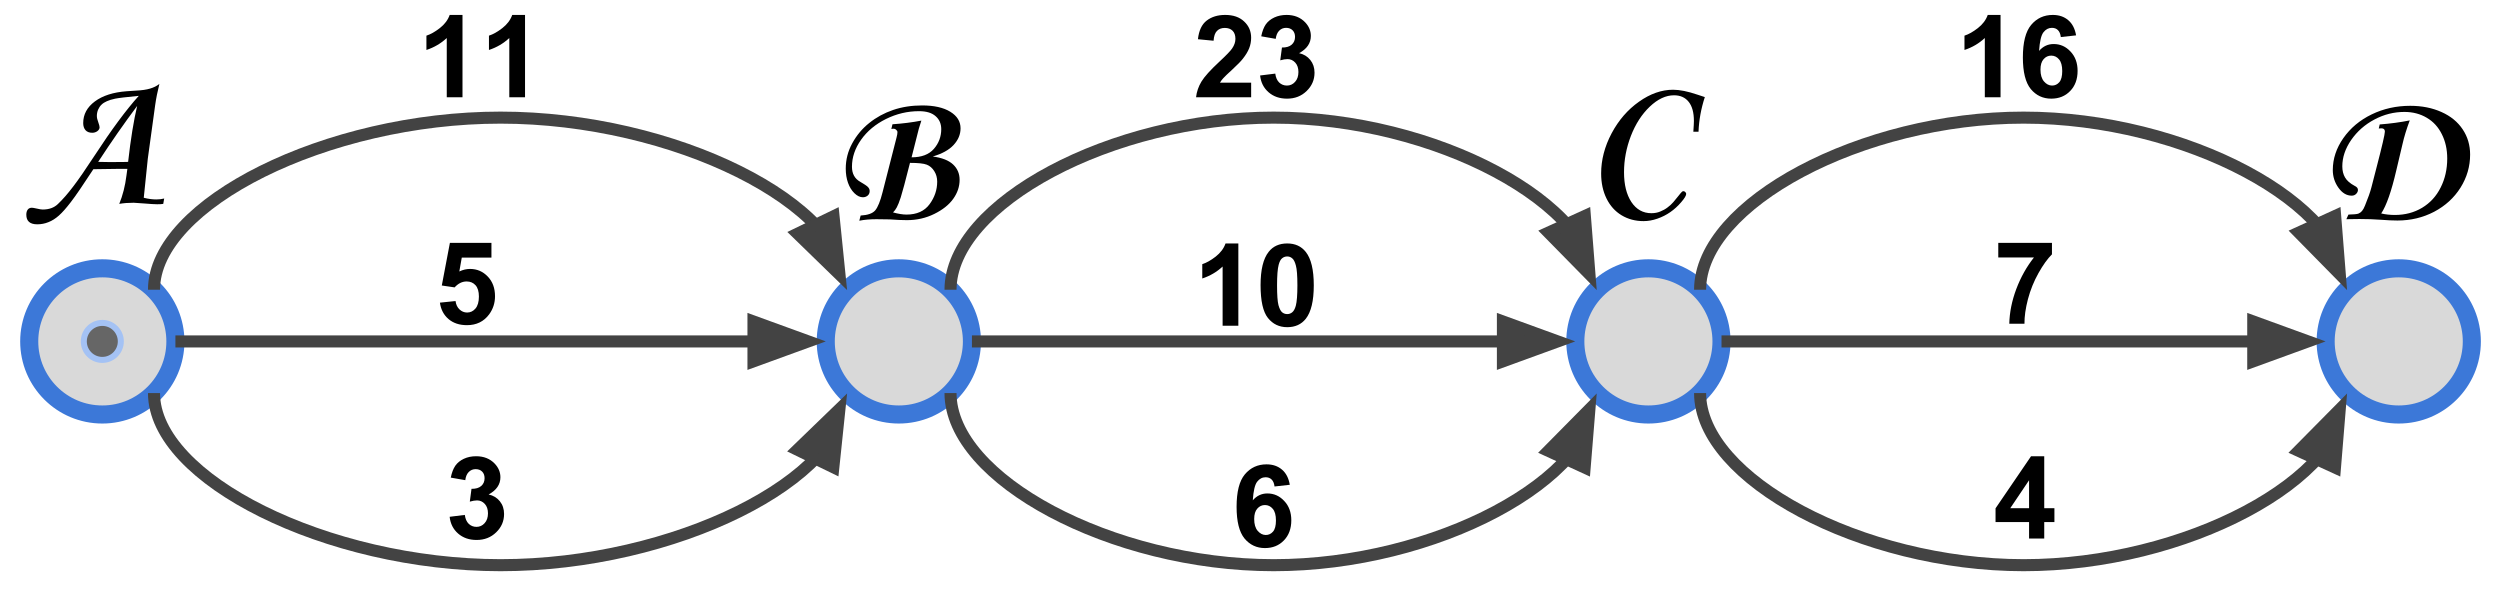
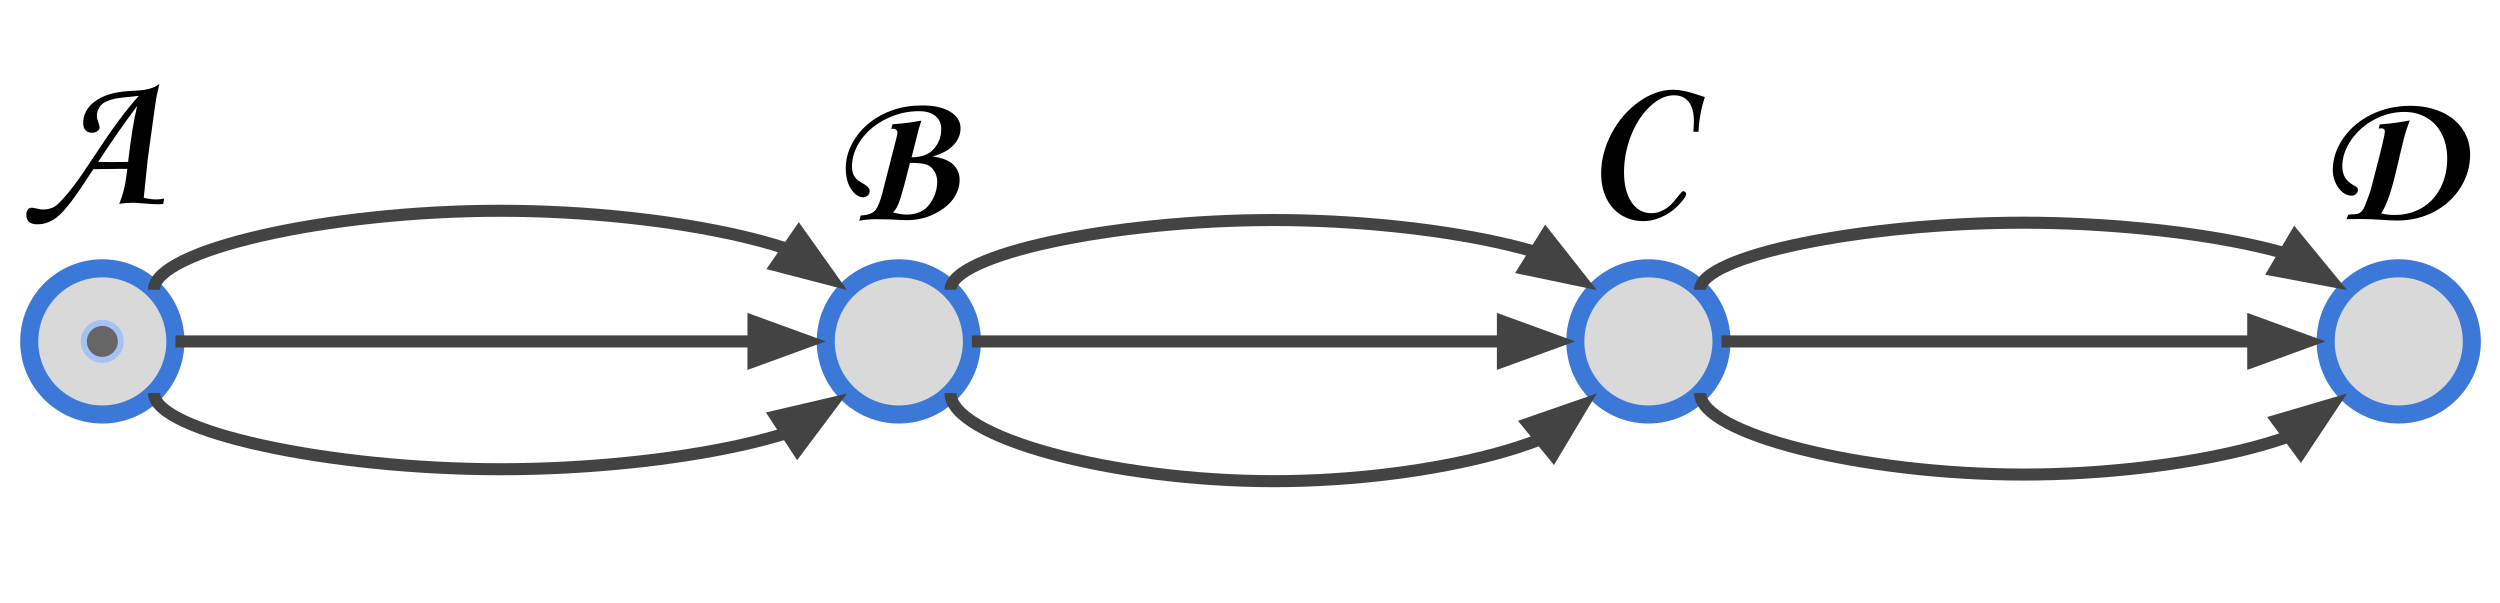
<svg xmlns="http://www.w3.org/2000/svg" version="1.1" viewBox="0.0 0.0 414.769 100.0" fill="none" stroke="none" stroke-linecap="square" stroke-miterlimit="10">
  <clipPath id="p.0">
    <path d="m0 0l414.769 0l0 100.0l-414.769 0l0 -100.0z" clip-rule="nonzero" />
  </clipPath>
  <g clip-path="url(#p.0)">
    <path fill="#000000" fill-opacity="0.0" d="m0 0l414.769 0l0 100.0l-414.769 0z" fill-rule="nonzero" />
    <path fill="#000000" fill-opacity="0.0" d="m375.827 -3.353l39.969 0l0 52.693l-39.969 0z" fill-rule="nonzero" />
    <path fill="#000000" d="m395.671 21.836q0 -0.547 -0.578 -0.547l-0.438 0.031l0.156 -0.672q2.656 -0.203 4.984 -0.672q-0.812 2.188 -1.203 3.938l-1.031 4.359q-1.203 5.188 -2.5 7.141q1.078 0.25 2.25 0.25q2.547 0 4.531 -1.188q2.0 -1.203 3.078 -3.359q1.094 -2.156 1.094 -4.828q0 -2.25 -0.891 -4.016q-0.875 -1.781 -2.5 -2.734q-1.625 -0.969 -3.719 -0.969q-2.609 0 -4.984 1.266q-2.359 1.25 -3.844 3.391q-1.469 2.141 -1.469 4.375q0 1.062 0.453 1.844q0.453 0.781 1.594 1.391q0.547 0.25 0.547 0.672q0 0.359 -0.297 0.656q-0.297 0.297 -0.734 0.297q-1.266 0 -2.203 -1.312q-0.938 -1.312 -0.938 -2.938q0 -2.797 1.75 -5.297q1.766 -2.516 4.703 -3.938q2.938 -1.422 6.391 -1.422q2.906 0 5.188 1.031q2.281 1.016 3.516 2.875q1.234 1.844 1.234 4.188q0 2.938 -1.594 5.484q-1.594 2.531 -4.375 4.0q-2.781 1.453 -6.094 1.453q-1.156 0 -2.75 -0.125q-1.594 -0.125 -3.578 -0.125q-1.641 0 -2.141 0.031l0.344 -0.766q1.297 -0.031 1.641 -0.156q0.359 -0.141 0.609 -0.438q0.266 -0.312 0.5 -0.906q0.781 -1.906 1.062 -3.016l0.875 -3.391q1.359 -5.234 1.359 -5.859z" fill-rule="nonzero" />
    <path fill="#000000" fill-opacity="0.0" d="m253.563 -6.083l39.969 0l0 52.693l-39.969 0z" fill-rule="nonzero" />
    <path fill="#000000" d="m280.938 21.856q0.094 -1.312 0.094 -1.781q0 -2.109 -0.875 -3.188q-0.859 -1.078 -2.422 -1.078q-2.047 0 -4.031 1.891q-1.969 1.875 -3.125 4.844q-1.141 2.969 -1.141 6.031q0 3.078 1.219 4.938q1.234 1.859 3.328 1.859q0.812 0 1.469 -0.281q0.672 -0.266 1.203 -0.672q0.547 -0.406 0.953 -0.875q0.406 -0.469 0.719 -0.875q0.328 -0.406 0.547 -0.672q0.234 -0.281 0.391 -0.281q0.219 0 0.344 0.156q0.141 0.156 0.141 0.297q0 0.422 -0.828 1.375q-0.812 0.953 -1.797 1.641q-0.984 0.688 -2.156 1.094q-1.156 0.406 -2.297 0.406q-2.031 0 -3.641 -0.969q-1.609 -0.969 -2.5 -2.781q-0.891 -1.813 -0.891 -4.156q0 -3.375 1.734 -6.656q1.75 -3.281 4.547 -5.25q2.797 -1.984 5.656 -1.984q1.656 0 4.031 0.812l1.234 0.406q-0.938 2.875 -1.047 5.75l-0.859 0z" fill-rule="nonzero" />
    <path fill="#000000" fill-opacity="0.0" d="m-3.01 -6.083l39.969 0l0 52.693l-39.969 0z" fill-rule="nonzero" />
    <path fill="#000000" d="m23.85 32.809q1.094 0.281 2.078 0.281q0.719 0 1.312 -0.156l-0.156 0.891q-0.344 0.062 -1.0 0.062q-0.656 0 -2.094 -0.125l-1.812 -0.125q-1.344 0 -2.391 0.188q0.875 -2.141 1.188 -4.672l0.156 -1.141l-1.188 0l-4.453 0.062q-2.609 4.0 -3.75 5.469q-1.125 1.469 -1.969 2.219q-0.844 0.75 -1.734 1.094q-0.875 0.359 -1.859 0.359q-1.812 0 -1.812 -1.594q0 -0.531 0.234 -0.844q0.234 -0.312 0.688 -0.312q0.188 0 0.828 0.141q0.641 0.156 0.969 0.156q1.578 0 2.516 -0.906q1.188 -1.125 2.516 -2.875q1.344 -1.75 3.578 -5.172q4.188 -6.422 7.328 -9.906q-3.094 0.297 -3.922 0.469q-0.828 0.172 -1.375 0.422q-0.547 0.234 -0.891 0.578q-0.344 0.328 -0.562 0.828q-0.203 0.5 -0.203 1.031q0 0.453 0.234 1.047q0.219 0.609 0.219 0.844q0 0.359 -0.375 0.641q-0.375 0.266 -0.844 0.266q-0.719 0 -1.109 -0.422q-0.391 -0.438 -0.391 -1.188q0 -2.156 1.938 -3.594q1.938 -1.437 5.266 -1.687l1.625 -0.109q1.344 -0.062 2.25 -0.328q0.922 -0.266 1.562 -0.781q-0.469 1.859 -0.703 3.531l-1.219 8.859l-0.672 6.5zm-1.094 -15.234q-3.234 4.328 -6.469 9.281l1.781 0.031q2.875 0 3.188 -0.031q0.641 -5.672 1.5 -9.281z" fill-rule="nonzero" />
    <path fill="#000000" fill-opacity="0.0" d="m129.176 -3.353l39.969 0l0 52.693l-39.969 0z" fill-rule="nonzero" />
    <path fill="#000000" d="m152.863 20.007q-0.25 0.734 -0.422 1.344q-0.172 0.609 -1.203 4.75q2.484 0 3.703 -1.406q1.219 -1.406 1.219 -3.266q0 -1.344 -0.938 -2.156q-0.922 -0.828 -2.75 -0.828q-2.859 0 -5.484 1.297q-2.609 1.297 -4.125 3.438q-1.516 2.141 -1.516 4.484q0 1.734 1.375 2.5q0.984 0.562 1.266 0.859q0.297 0.281 0.297 0.672q0 0.484 -0.344 0.766q-0.328 0.266 -0.781 0.266q-0.719 0 -1.406 -0.672q-0.688 -0.672 -1.062 -1.719q-0.375 -1.062 -0.375 -2.359q0 -2.234 1.078 -4.203q1.078 -1.984 2.828 -3.375q1.75 -1.406 3.953 -2.156q2.203 -0.75 4.812 -0.75q2.969 0 4.672 1.047q1.703 1.047 1.703 2.75q0 1.516 -1.156 2.766q-1.141 1.234 -3.453 1.906q2.297 0.312 3.375 1.328q1.078 1.016 1.078 2.547q0 1.672 -1.062 3.156q-1.047 1.469 -3.141 2.5q-2.078 1.031 -4.547 1.031q-1.125 0 -2.844 -0.125q-1.625 -0.031 -2.203 -0.031q-1.594 0 -2.844 0.25l0.219 -0.859q1.766 -0.094 2.422 -0.859q0.656 -0.781 1.219 -3.016l2.312 -9.047q0.156 -0.594 0.156 -0.906q0 -0.219 -0.203 -0.391q-0.188 -0.188 -0.5 -0.188l-0.312 0.047l0.188 -0.781q2.531 -0.172 4.797 -0.609zm-4.703 15.234q1.312 0.359 2.234 0.359q2.562 0 3.828 -1.719q1.266 -1.719 1.266 -3.75q0 -0.969 -0.484 -1.734q-0.484 -0.781 -1.25 -1.078q-0.766 -0.297 -2.781 -0.297q-1.156 4.578 -1.531 5.719q-0.375 1.141 -0.656 1.656q-0.266 0.5 -0.625 0.844z" fill-rule="nonzero" />
    <path fill="#d9d9d9" d="m4.849 56.642l0 0c0 -6.697 5.429 -12.126 12.126 -12.126l0 0c3.216 0 6.3 1.278 8.574 3.552c2.274 2.274 3.552 5.358 3.552 8.574l0 0c0 6.697 -5.429 12.126 -12.126 12.126l0 0c-6.697 0 -12.126 -5.429 -12.126 -12.126z" fill-rule="nonzero" />
    <path stroke="#3c78d8" stroke-width="3.0" stroke-linejoin="round" stroke-linecap="butt" d="m4.849 56.642l0 0c0 -6.697 5.429 -12.126 12.126 -12.126l0 0c3.216 0 6.3 1.278 8.574 3.552c2.274 2.274 3.552 5.358 3.552 8.574l0 0c0 6.697 -5.429 12.126 -12.126 12.126l0 0c-6.697 0 -12.126 -5.429 -12.126 -12.126z" fill-rule="nonzero" />
    <path fill="#d9d9d9" d="m136.998 56.642l0 0c0 -6.697 5.429 -12.126 12.126 -12.126l0 0c3.216 0 6.3 1.278 8.574 3.552c2.274 2.274 3.552 5.358 3.552 8.574l0 0c0 6.697 -5.429 12.126 -12.126 12.126l0 0c-6.697 0 -12.126 -5.429 -12.126 -12.126z" fill-rule="nonzero" />
    <path stroke="#3c78d8" stroke-width="3.0" stroke-linejoin="round" stroke-linecap="butt" d="m136.998 56.642l0 0c0 -6.697 5.429 -12.126 12.126 -12.126l0 0c3.216 0 6.3 1.278 8.574 3.552c2.274 2.274 3.552 5.358 3.552 8.574l0 0c0 6.697 -5.429 12.126 -12.126 12.126l0 0c-6.697 0 -12.126 -5.429 -12.126 -12.126z" fill-rule="nonzero" />
    <path fill="#000000" fill-opacity="0.0" d="m29.101 56.642l107.906 0" fill-rule="nonzero" />
    <path stroke="#434343" stroke-width="2.0" stroke-linejoin="round" stroke-linecap="butt" d="m29.101 56.642l95.906 0" fill-rule="evenodd" />
    <path fill="#434343" stroke="#434343" stroke-width="2.0" stroke-linecap="butt" d="m125.007 59.945l9.076 -3.303l-9.076 -3.303z" fill-rule="evenodd" />
-     <path fill="#000000" fill-opacity="0.0" d="m63.141 26.791l24.252 0l0 39.055l-24.252 0z" fill-rule="nonzero" />
-     <path fill="#000000" d="m72.985 50.211l2.594 -0.266q0.109 0.875 0.656 1.391q0.547 0.516 1.266 0.516q0.812 0 1.375 -0.656q0.578 -0.672 0.578 -2.0q0 -1.25 -0.562 -1.875q-0.562 -0.625 -1.469 -0.625q-1.109 0 -2.0 0.984l-2.125 -0.312l1.344 -7.078l6.891 0l0 2.453l-4.922 0l-0.406 2.297q0.875 -0.422 1.781 -0.422q1.734 0 2.938 1.266q1.203 1.25 1.203 3.266q0 1.672 -0.969 3.0q-1.328 1.797 -3.688 1.797q-1.875 0 -3.062 -1.016q-1.188 -1.016 -1.422 -2.719z" fill-rule="nonzero" />
-     <path fill="#000000" fill-opacity="0.0" d="m212.118 69.455l24.252 0l0 39.055l-24.252 0z" fill-rule="nonzero" />
-     <path fill="#000000" fill-opacity="0.0" d="m188.966 27.127l48.22 0l0 39.055l-48.22 0z" fill-rule="nonzero" />
-     <path fill="#000000" d="m205.45 54.047l-2.609 0l0 -9.828q-1.438 1.344 -3.375 1.984l0 -2.375q1.031 -0.328 2.219 -1.25q1.203 -0.938 1.641 -2.188l2.125 0l0 13.656zm8.11 -13.656q1.969 0 3.078 1.406q1.328 1.672 1.328 5.547q0 3.859 -1.328 5.547q-1.109 1.391 -3.078 1.391q-1.984 0 -3.203 -1.531q-1.219 -1.531 -1.219 -5.438q0 -3.844 1.344 -5.531q1.094 -1.391 3.078 -1.391zm0 2.156q-0.484 0 -0.859 0.312q-0.359 0.297 -0.562 1.078q-0.266 1.016 -0.266 3.406q0 2.391 0.234 3.281q0.25 0.891 0.609 1.188q0.359 0.297 0.844 0.297q0.469 0 0.828 -0.297q0.375 -0.297 0.594 -1.078q0.266 -1.0 0.266 -3.391q0 -2.391 -0.25 -3.281q-0.234 -0.906 -0.609 -1.203q-0.359 -0.312 -0.828 -0.312z" fill-rule="nonzero" />
    <path fill="#d9d9d9" d="m261.358 56.642l0 0c0 -6.697 5.429 -12.126 12.126 -12.126l0 0c3.216 0 6.3 1.278 8.574 3.552c2.274 2.274 3.552 5.358 3.552 8.574l0 0c0 6.697 -5.429 12.126 -12.126 12.126l0 0c-6.697 0 -12.126 -5.429 -12.126 -12.126z" fill-rule="nonzero" />
    <path stroke="#3c78d8" stroke-width="3.0" stroke-linejoin="round" stroke-linecap="butt" d="m261.358 56.642l0 0c0 -6.697 5.429 -12.126 12.126 -12.126l0 0c3.216 0 6.3 1.278 8.574 3.552c2.274 2.274 3.552 5.358 3.552 8.574l0 0c0 6.697 -5.429 12.126 -12.126 12.126l0 0c-6.697 0 -12.126 -5.429 -12.126 -12.126z" fill-rule="nonzero" />
    <path fill="#d9d9d9" d="m385.843 56.642l0 0c0 -6.697 5.429 -12.126 12.126 -12.126l0 0c3.216 0 6.3 1.278 8.574 3.552c2.274 2.274 3.552 5.358 3.552 8.574l0 0c0 6.697 -5.429 12.126 -12.126 12.126l0 0c-6.697 0 -12.126 -5.429 -12.126 -12.126z" fill-rule="nonzero" />
    <path stroke="#3c78d8" stroke-width="3.0" stroke-linejoin="round" stroke-linecap="butt" d="m385.843 56.642l0 0c0 -6.697 5.429 -12.126 12.126 -12.126l0 0c3.216 0 6.3 1.278 8.574 3.552c2.274 2.274 3.552 5.358 3.552 8.574l0 0c0 6.697 -5.429 12.126 -12.126 12.126l0 0c-6.697 0 -12.126 -5.429 -12.126 -12.126z" fill-rule="nonzero" />
    <path fill="#000000" fill-opacity="0.0" d="m161.25 56.642l100.094 0" fill-rule="nonzero" />
    <path stroke="#434343" stroke-width="2.0" stroke-linejoin="round" stroke-linecap="butt" d="m161.25 56.642l88.094 0" fill-rule="evenodd" />
    <path fill="#434343" stroke="#434343" stroke-width="2.0" stroke-linecap="butt" d="m249.344 59.945l9.076 -3.303l-9.076 -3.303z" fill-rule="evenodd" />
    <path fill="#000000" fill-opacity="0.0" d="m285.61 56.642l100.22 0" fill-rule="nonzero" />
    <path stroke="#434343" stroke-width="2.0" stroke-linejoin="round" stroke-linecap="butt" d="m285.61 56.642l88.22 0" fill-rule="evenodd" />
    <path fill="#434343" stroke="#434343" stroke-width="2.0" stroke-linecap="butt" d="m373.831 59.945l9.076 -3.303l-9.076 -3.303z" fill-rule="evenodd" />
-     <path fill="#000000" fill-opacity="0.0" d="m321.716 62.43l24.252 0l0 39.055l-24.252 0z" fill-rule="nonzero" />
-     <path fill="#000000" d="m336.638 89.35l0 -2.734l-5.562 0l0 -2.281l5.891 -8.641l2.188 0l0 8.625l1.688 0l0 2.297l-1.688 0l0 2.734l-2.516 0zm0 -5.031l0 -4.641l-3.125 4.641l3.125 0z" fill-rule="nonzero" />
    <path fill="#666666" d="m13.904 56.642l0 0c0 -1.696 1.375 -3.071 3.071 -3.071l0 0c0.814 0 1.596 0.324 2.171 0.899c0.576 0.576 0.899 1.357 0.899 2.171l0 0c0 1.696 -1.375 3.071 -3.071 3.071l0 0c-1.696 0 -3.071 -1.375 -3.071 -3.071z" fill-rule="nonzero" />
    <path stroke="#a4c2f4" stroke-width="1.0" stroke-linejoin="round" stroke-linecap="butt" d="m13.904 56.642l0 0c0 -1.696 1.375 -3.071 3.071 -3.071l0 0c0.814 0 1.596 0.324 2.171 0.899c0.576 0.576 0.899 1.357 0.899 2.171l0 0c0 1.696 -1.375 3.071 -3.071 3.071l0 0c-1.696 0 -3.071 -1.375 -3.071 -3.071z" fill-rule="nonzero" />
-     <path fill="#000000" fill-opacity="0.0" d="m25.55 65.216c0 14.276 28.748 28.544 57.496 28.552c28.748 0.008 57.496 -14.244 57.496 -28.489" fill-rule="nonzero" />
-     <path stroke="#434343" stroke-width="2.0" stroke-linejoin="round" stroke-linecap="butt" d="m25.55 65.216c0 14.276 28.748 28.544 57.496 28.552c14.374 0.004 28.748 -3.557 39.529 -8.9c2.695 -1.336 5.166 -2.783 7.355 -4.313c1.095 -0.765 2.12 -1.551 3.067 -2.355c0.474 -0.402 0.928 -0.808 1.362 -1.218c0.217 -0.205 0.429 -0.411 0.636 -0.618l0.292 -0.297" fill-rule="evenodd" />
-     <path fill="#434343" stroke="#434343" stroke-width="2.0" stroke-linecap="butt" d="m138.258 77.514l1.004 -9.606l-6.944 6.714z" fill-rule="evenodd" />
-     <path fill="#000000" fill-opacity="0.0" d="m25.55 48.067c0 -14.276 28.748 -28.559 57.496 -28.552c28.748 0.008 57.496 14.307 57.496 28.615" fill-rule="nonzero" />
-     <path stroke="#434343" stroke-width="2.0" stroke-linejoin="round" stroke-linecap="butt" d="m25.55 48.067c0 -14.276 28.748 -28.559 57.496 -28.552c14.374 0.004 28.748 3.581 39.529 8.945c2.695 1.341 5.166 2.794 7.355 4.33c1.095 0.768 2.12 1.558 3.067 2.364c0.474 0.403 0.928 0.811 1.362 1.223c0.217 0.206 0.429 0.413 0.636 0.62c0.103 0.104 0.206 0.208 0.307 0.312l0.016 0.016" fill-rule="evenodd" />
-     <path fill="#434343" stroke="#434343" stroke-width="2.0" stroke-linecap="butt" d="m132.344 38.765l6.925 6.733l-0.977 -9.609z" fill-rule="evenodd" />
-     <path fill="#000000" fill-opacity="0.0" d="m157.698 48.067c0 -14.276 26.803 -28.559 53.606 -28.552c26.803 0.008 53.606 14.307 53.606 28.615" fill-rule="nonzero" />
-     <path stroke="#434343" stroke-width="2.0" stroke-linejoin="round" stroke-linecap="butt" d="m157.698 48.067c0 -14.276 26.803 -28.559 53.606 -28.552c13.402 0.004 26.803 3.581 36.854 8.945c2.513 1.341 4.816 2.794 6.858 4.33c1.021 0.768 1.976 1.558 2.86 2.364c0.442 0.403 0.865 0.811 1.27 1.223c0.202 0.206 0.4 0.413 0.593 0.62l0.194 0.212" fill-rule="evenodd" />
-     <path fill="#434343" stroke="#434343" stroke-width="2.0" stroke-linecap="butt" d="m256.928 38.581l6.77 6.889l-0.758 -9.629z" fill-rule="evenodd" />
-     <path fill="#000000" fill-opacity="0.0" d="m157.698 65.216c0 14.276 26.803 28.544 53.606 28.552c26.803 0.008 53.606 -14.244 53.606 -28.489" fill-rule="nonzero" />
-     <path stroke="#434343" stroke-width="2.0" stroke-linejoin="round" stroke-linecap="butt" d="m157.698 65.216c0 14.276 26.803 28.544 53.606 28.552c13.402 0.004 26.803 -3.557 36.854 -8.9c2.513 -1.336 4.816 -2.783 6.858 -4.313c1.021 -0.765 1.976 -1.551 2.86 -2.355c0.442 -0.402 0.865 -0.808 1.27 -1.218c0.202 -0.205 0.4 -0.411 0.593 -0.618l0.165 -0.179" fill-rule="evenodd" />
-     <path fill="#434343" stroke="#434343" stroke-width="2.0" stroke-linecap="butt" d="m262.906 77.563l0.784 -9.627l-6.789 6.87z" fill-rule="evenodd" />
-     <path fill="#000000" fill-opacity="0.0" d="m282.059 48.067c0 -14.276 26.835 -28.559 53.669 -28.552c26.835 0.008 53.669 14.307 53.669 28.615" fill-rule="nonzero" />
-     <path stroke="#434343" stroke-width="2.0" stroke-linejoin="round" stroke-linecap="butt" d="m282.059 48.067c0 -14.276 26.835 -28.559 53.669 -28.552c13.417 0.004 26.835 3.581 36.898 8.945c2.516 1.341 4.822 2.794 6.866 4.33c1.022 0.768 1.979 1.558 2.863 2.364c0.442 0.403 0.866 0.811 1.272 1.223c0.203 0.206 0.401 0.413 0.594 0.62l0.196 0.214" fill-rule="evenodd" />
-     <path fill="#434343" stroke="#434343" stroke-width="2.0" stroke-linecap="butt" d="m381.411 38.584l6.773 6.886l-0.762 -9.629z" fill-rule="evenodd" />
-     <path fill="#000000" fill-opacity="0.0" d="m282.059 65.216c0 14.276 26.835 28.544 53.669 28.552c26.835 0.008 53.669 -14.244 53.669 -28.489" fill-rule="nonzero" />
-     <path stroke="#434343" stroke-width="2.0" stroke-linejoin="round" stroke-linecap="butt" d="m282.059 65.216c0 14.276 26.835 28.544 53.669 28.552c13.417 0.004 26.835 -3.557 36.898 -8.9c2.516 -1.336 4.822 -2.783 6.866 -4.313c1.022 -0.765 1.979 -1.551 2.863 -2.355c0.442 -0.402 0.866 -0.808 1.272 -1.218c0.203 -0.205 0.401 -0.411 0.594 -0.618l0.167 -0.181" fill-rule="evenodd" />
-     <path fill="#434343" stroke="#434343" stroke-width="2.0" stroke-linecap="butt" d="m387.389 77.562l0.788 -9.626l-6.791 6.868z" fill-rule="evenodd" />
-     <path fill="#000000" fill-opacity="0.0" d="m60.246 -10.786l39.969 0l0 39.055l-39.969 0z" fill-rule="nonzero" />
-     <path fill="#000000" d="m76.73 16.134l-2.609 0l0 -9.828q-1.438 1.344 -3.375 1.984l0 -2.375q1.031 -0.328 2.219 -1.25q1.203 -0.938 1.641 -2.188l2.125 0l0 13.656zm10.376 0l-2.609 0l0 -9.828q-1.438 1.344 -3.375 1.984l0 -2.375q1.031 -0.328 2.219 -1.25q1.203 -0.938 1.641 -2.188l2.125 0l0 13.656z" fill-rule="nonzero" />
-     <path fill="#000000" fill-opacity="0.0" d="m64.881 62.429l24.252 0l0 39.055l-24.252 0z" fill-rule="nonzero" />
-     <path fill="#000000" d="m74.6 85.74l2.516 -0.312q0.125 0.969 0.656 1.484q0.531 0.5 1.281 0.5q0.797 0 1.344 -0.609q0.562 -0.609 0.562 -1.641q0 -0.984 -0.531 -1.562q-0.531 -0.578 -1.281 -0.578q-0.5 0 -1.203 0.203l0.281 -2.125q1.062 0.016 1.609 -0.469q0.562 -0.484 0.562 -1.297q0 -0.688 -0.406 -1.094q-0.406 -0.406 -1.078 -0.406q-0.672 0 -1.141 0.469q-0.469 0.469 -0.578 1.359l-2.406 -0.422q0.25 -1.234 0.75 -1.969q0.516 -0.734 1.422 -1.156q0.906 -0.422 2.031 -0.422q1.906 0 3.078 1.219q0.953 1.0 0.953 2.266q0 1.797 -1.953 2.859q1.156 0.25 1.859 1.125q0.703 0.875 0.703 2.109q0 1.781 -1.312 3.047q-1.297 1.266 -3.25 1.266q-1.844 0 -3.062 -1.062q-1.219 -1.062 -1.406 -2.781z" fill-rule="nonzero" />
-     <path fill="#000000" fill-opacity="0.0" d="m195.346 63.776l24.252 0l0 39.055l-24.252 0z" fill-rule="nonzero" />
-     <path fill="#000000" d="m213.986 80.43l-2.531 0.281q-0.094 -0.781 -0.484 -1.156q-0.375 -0.375 -1.0 -0.375q-0.828 0 -1.406 0.75q-0.562 0.734 -0.719 3.078q0.984 -1.141 2.422 -1.141q1.641 0 2.797 1.25q1.172 1.234 1.172 3.203q0 2.078 -1.234 3.344q-1.219 1.266 -3.141 1.266q-2.062 0 -3.391 -1.594q-1.312 -1.609 -1.312 -5.25q0 -3.75 1.375 -5.391q1.391 -1.656 3.594 -1.656q1.547 0 2.562 0.875q1.016 0.859 1.297 2.516zm-5.906 5.688q0 1.266 0.578 1.953q0.594 0.688 1.344 0.688q0.719 0 1.203 -0.562q0.484 -0.562 0.484 -1.844q0 -1.328 -0.531 -1.938q-0.516 -0.625 -1.297 -0.625q-0.75 0 -1.266 0.594q-0.516 0.578 -0.516 1.734z" fill-rule="nonzero" />
-     <path fill="#000000" fill-opacity="0.0" d="m188.966 -10.786l48.22 0l0 39.055l-48.22 0z" fill-rule="nonzero" />
-     <path fill="#000000" d="m207.575 13.712l0 2.422l-9.141 0q0.156 -1.375 0.891 -2.594q0.75 -1.234 2.938 -3.266q1.766 -1.641 2.156 -2.234q0.547 -0.797 0.547 -1.594q0 -0.875 -0.469 -1.344q-0.469 -0.469 -1.297 -0.469q-0.812 0 -1.297 0.5q-0.484 0.484 -0.562 1.625l-2.594 -0.25q0.234 -2.156 1.453 -3.094q1.219 -0.938 3.062 -0.938q2.016 0 3.156 1.094q1.156 1.078 1.156 2.688q0 0.922 -0.328 1.75q-0.328 0.828 -1.047 1.734q-0.469 0.609 -1.703 1.75q-1.234 1.125 -1.562 1.5q-0.328 0.359 -0.531 0.719l5.172 0zm1.485 -1.188l2.516 -0.312q0.125 0.969 0.656 1.484q0.531 0.5 1.281 0.5q0.797 0 1.344 -0.609q0.562 -0.609 0.562 -1.641q0 -0.984 -0.531 -1.562q-0.531 -0.578 -1.281 -0.578q-0.5 0 -1.203 0.203l0.281 -2.125q1.062 0.016 1.609 -0.469q0.562 -0.484 0.562 -1.297q0 -0.688 -0.406 -1.094q-0.406 -0.406 -1.078 -0.406q-0.672 0 -1.141 0.469q-0.469 0.469 -0.578 1.359l-2.406 -0.422q0.25 -1.234 0.75 -1.969q0.516 -0.734 1.422 -1.156q0.906 -0.422 2.031 -0.422q1.906 0 3.078 1.219q0.953 1.0 0.953 2.266q0 1.797 -1.953 2.859q1.156 0.25 1.859 1.125q0.703 0.875 0.703 2.109q0 1.781 -1.312 3.047q-1.297 1.266 -3.25 1.266q-1.844 0 -3.062 -1.063q-1.219 -1.062 -1.406 -2.781z" fill-rule="nonzero" />
-     <path fill="#000000" fill-opacity="0.0" d="m321.716 26.792l24.252 0l0 39.055l-24.252 0z" fill-rule="nonzero" />
-     <path fill="#000000" d="m331.529 42.712l0 -2.422l8.906 0l0 1.906q-1.094 1.078 -2.234 3.109q-1.141 2.031 -1.75 4.328q-0.594 2.281 -0.578 4.078l-2.516 0q0.062 -2.828 1.156 -5.75q1.109 -2.938 2.938 -5.25l-5.922 0z" fill-rule="nonzero" />
-     <path fill="#000000" fill-opacity="0.0" d="m315.42 -10.786l48.22 0l0 39.055l-48.22 0z" fill-rule="nonzero" />
-     <path fill="#000000" d="m331.905 16.134l-2.609 0l0 -9.828q-1.438 1.344 -3.375 1.984l0 -2.375q1.031 -0.328 2.219 -1.25q1.203 -0.938 1.641 -2.188l2.125 0l0 13.656zm12.532 -10.266l-2.531 0.281q-0.094 -0.781 -0.484 -1.156q-0.375 -0.375 -1.0 -0.375q-0.828 0 -1.406 0.75q-0.562 0.734 -0.719 3.078q0.984 -1.141 2.422 -1.141q1.641 0 2.797 1.25q1.172 1.234 1.172 3.203q0 2.078 -1.234 3.344q-1.219 1.266 -3.141 1.266q-2.062 0 -3.391 -1.594q-1.312 -1.609 -1.312 -5.25q0 -3.75 1.375 -5.391q1.391 -1.656 3.594 -1.656q1.547 0 2.562 0.875q1.016 0.859 1.297 2.516zm-5.906 5.687q0 1.266 0.578 1.953q0.594 0.688 1.344 0.688q0.719 0 1.203 -0.562q0.484 -0.562 0.484 -1.844q0 -1.328 -0.531 -1.938q-0.516 -0.625 -1.297 -0.625q-0.75 0 -1.266 0.594q-0.516 0.578 -0.516 1.734z" fill-rule="nonzero" />
+     <path fill="#000000" fill-opacity="0.0" d="m25.55 65.216c0 6.317 28.748 12.627 57.496 12.634c28.748 0.008 57.496 -6.286 57.496 -12.572" fill-rule="nonzero" />
+     <path stroke="#434343" stroke-width="2.0" stroke-linejoin="round" stroke-linecap="butt" d="m25.55 65.216c0 6.317 28.748 12.627 57.496 12.634c14.374 0.004 28.748 -1.568 39.529 -3.926c2.695 -0.59 5.166 -1.228 7.355 -1.904l0.566 -0.179" fill-rule="evenodd" />
+     <path fill="#434343" stroke="#434343" stroke-width="2.0" stroke-linecap="butt" d="m132.303 74.608l5.791 -7.73l-9.405 2.199z" fill-rule="evenodd" />
+     <path fill="#000000" fill-opacity="0.0" d="m25.55 48.067c0 -6.549 28.748 -13.107 57.496 -13.099c28.748 0.008 57.496 6.581 57.496 13.162" fill-rule="nonzero" />
+     <path stroke="#434343" stroke-width="2.0" stroke-linejoin="round" stroke-linecap="butt" d="m25.55 48.067c0 -6.549 28.748 -13.107 57.496 -13.099c14.374 0.004 28.748 1.649 39.529 4.116c2.695 0.617 5.166 1.285 7.355 1.991l0.733 0.242" fill-rule="evenodd" />
+     <path fill="#434343" stroke="#434343" stroke-width="2.0" stroke-linecap="butt" d="m128.787 44.037l9.347 2.433l-5.597 -7.872z" fill-rule="evenodd" />
+     <path fill="#000000" fill-opacity="0.0" d="m157.698 48.067c0 -5.78 26.803 -11.568 53.606 -11.561c26.803 0.008 53.606 5.812 53.606 11.624" fill-rule="nonzero" />
+     <path stroke="#434343" stroke-width="2.0" stroke-linejoin="round" stroke-linecap="butt" d="m157.698 48.067c0 -5.78 26.803 -11.568 53.606 -11.561c13.402 0.004 26.803 1.457 36.854 3.635c1.256 0.272 2.46 0.556 3.606 0.85c0.573 0.147 1.13 0.296 1.673 0.448c0.271 0.076 0.538 0.152 0.802 0.229l0.472 0.141" fill-rule="evenodd" />
+     <path fill="#434343" stroke="#434343" stroke-width="2.0" stroke-linecap="butt" d="m252.97 44.617l9.455 1.973l-5.975 -7.589z" fill-rule="evenodd" />
+     <path fill="#000000" fill-opacity="0.0" d="m157.698 65.216c0 7.308 26.803 14.608 53.606 14.616c26.803 0.008 53.606 -7.277 53.606 -14.553" fill-rule="nonzero" />
+     <path stroke="#434343" stroke-width="2.0" stroke-linejoin="round" stroke-linecap="butt" d="m157.698 65.216c0 7.308 26.803 14.608 53.606 14.616c13.402 0.004 26.803 -1.815 36.854 -4.545c2.513 -0.682 4.816 -1.422 6.858 -2.204l0.587 -0.23" fill-rule="evenodd" />
+     <path fill="#434343" stroke="#434343" stroke-width="2.0" stroke-linecap="butt" d="m257.688 75.416l4.954 -8.291l-9.125 3.167z" fill-rule="evenodd" />
+     <path fill="#000000" fill-opacity="0.0" d="m282.059 48.067c0 -5.56 26.835 -11.128 53.669 -11.12c26.835 0.008 53.669 5.591 53.669 11.183" fill-rule="nonzero" />
+     <path stroke="#434343" stroke-width="2.0" stroke-linejoin="round" stroke-linecap="butt" d="m282.059 48.067c0 -5.56 26.835 -11.128 53.669 -11.12c13.417 0.004 26.835 1.402 36.898 3.498c1.258 0.262 2.463 0.535 3.61 0.817c0.573 0.141 1.132 0.285 1.675 0.431c0.271 0.073 0.539 0.146 0.803 0.22l0.359 0.103" fill-rule="evenodd" />
+     <path fill="#434343" stroke="#434343" stroke-width="2.0" stroke-linecap="butt" d="m377.389 44.859l9.493 1.782l-6.127 -7.467z" fill-rule="evenodd" />
+     <path fill="#000000" fill-opacity="0.0" d="m282.059 65.216c0 6.758 26.835 13.509 53.669 13.516c26.835 0.008 53.669 -6.727 53.669 -13.453" fill-rule="nonzero" />
+     <path stroke="#434343" stroke-width="2.0" stroke-linejoin="round" stroke-linecap="butt" d="m282.059 65.216c0 6.758 26.835 13.509 53.669 13.516c13.417 0.004 26.835 -1.678 36.898 -4.201c2.516 -0.631 4.822 -1.314 6.866 -2.037l0.25 -0.09" fill-rule="evenodd" />
+     <path fill="#434343" stroke="#434343" stroke-width="2.0" stroke-linecap="butt" d="m381.703 75.062l5.342 -8.047l-9.265 2.73z" fill-rule="evenodd" />
  </g>
</svg>
